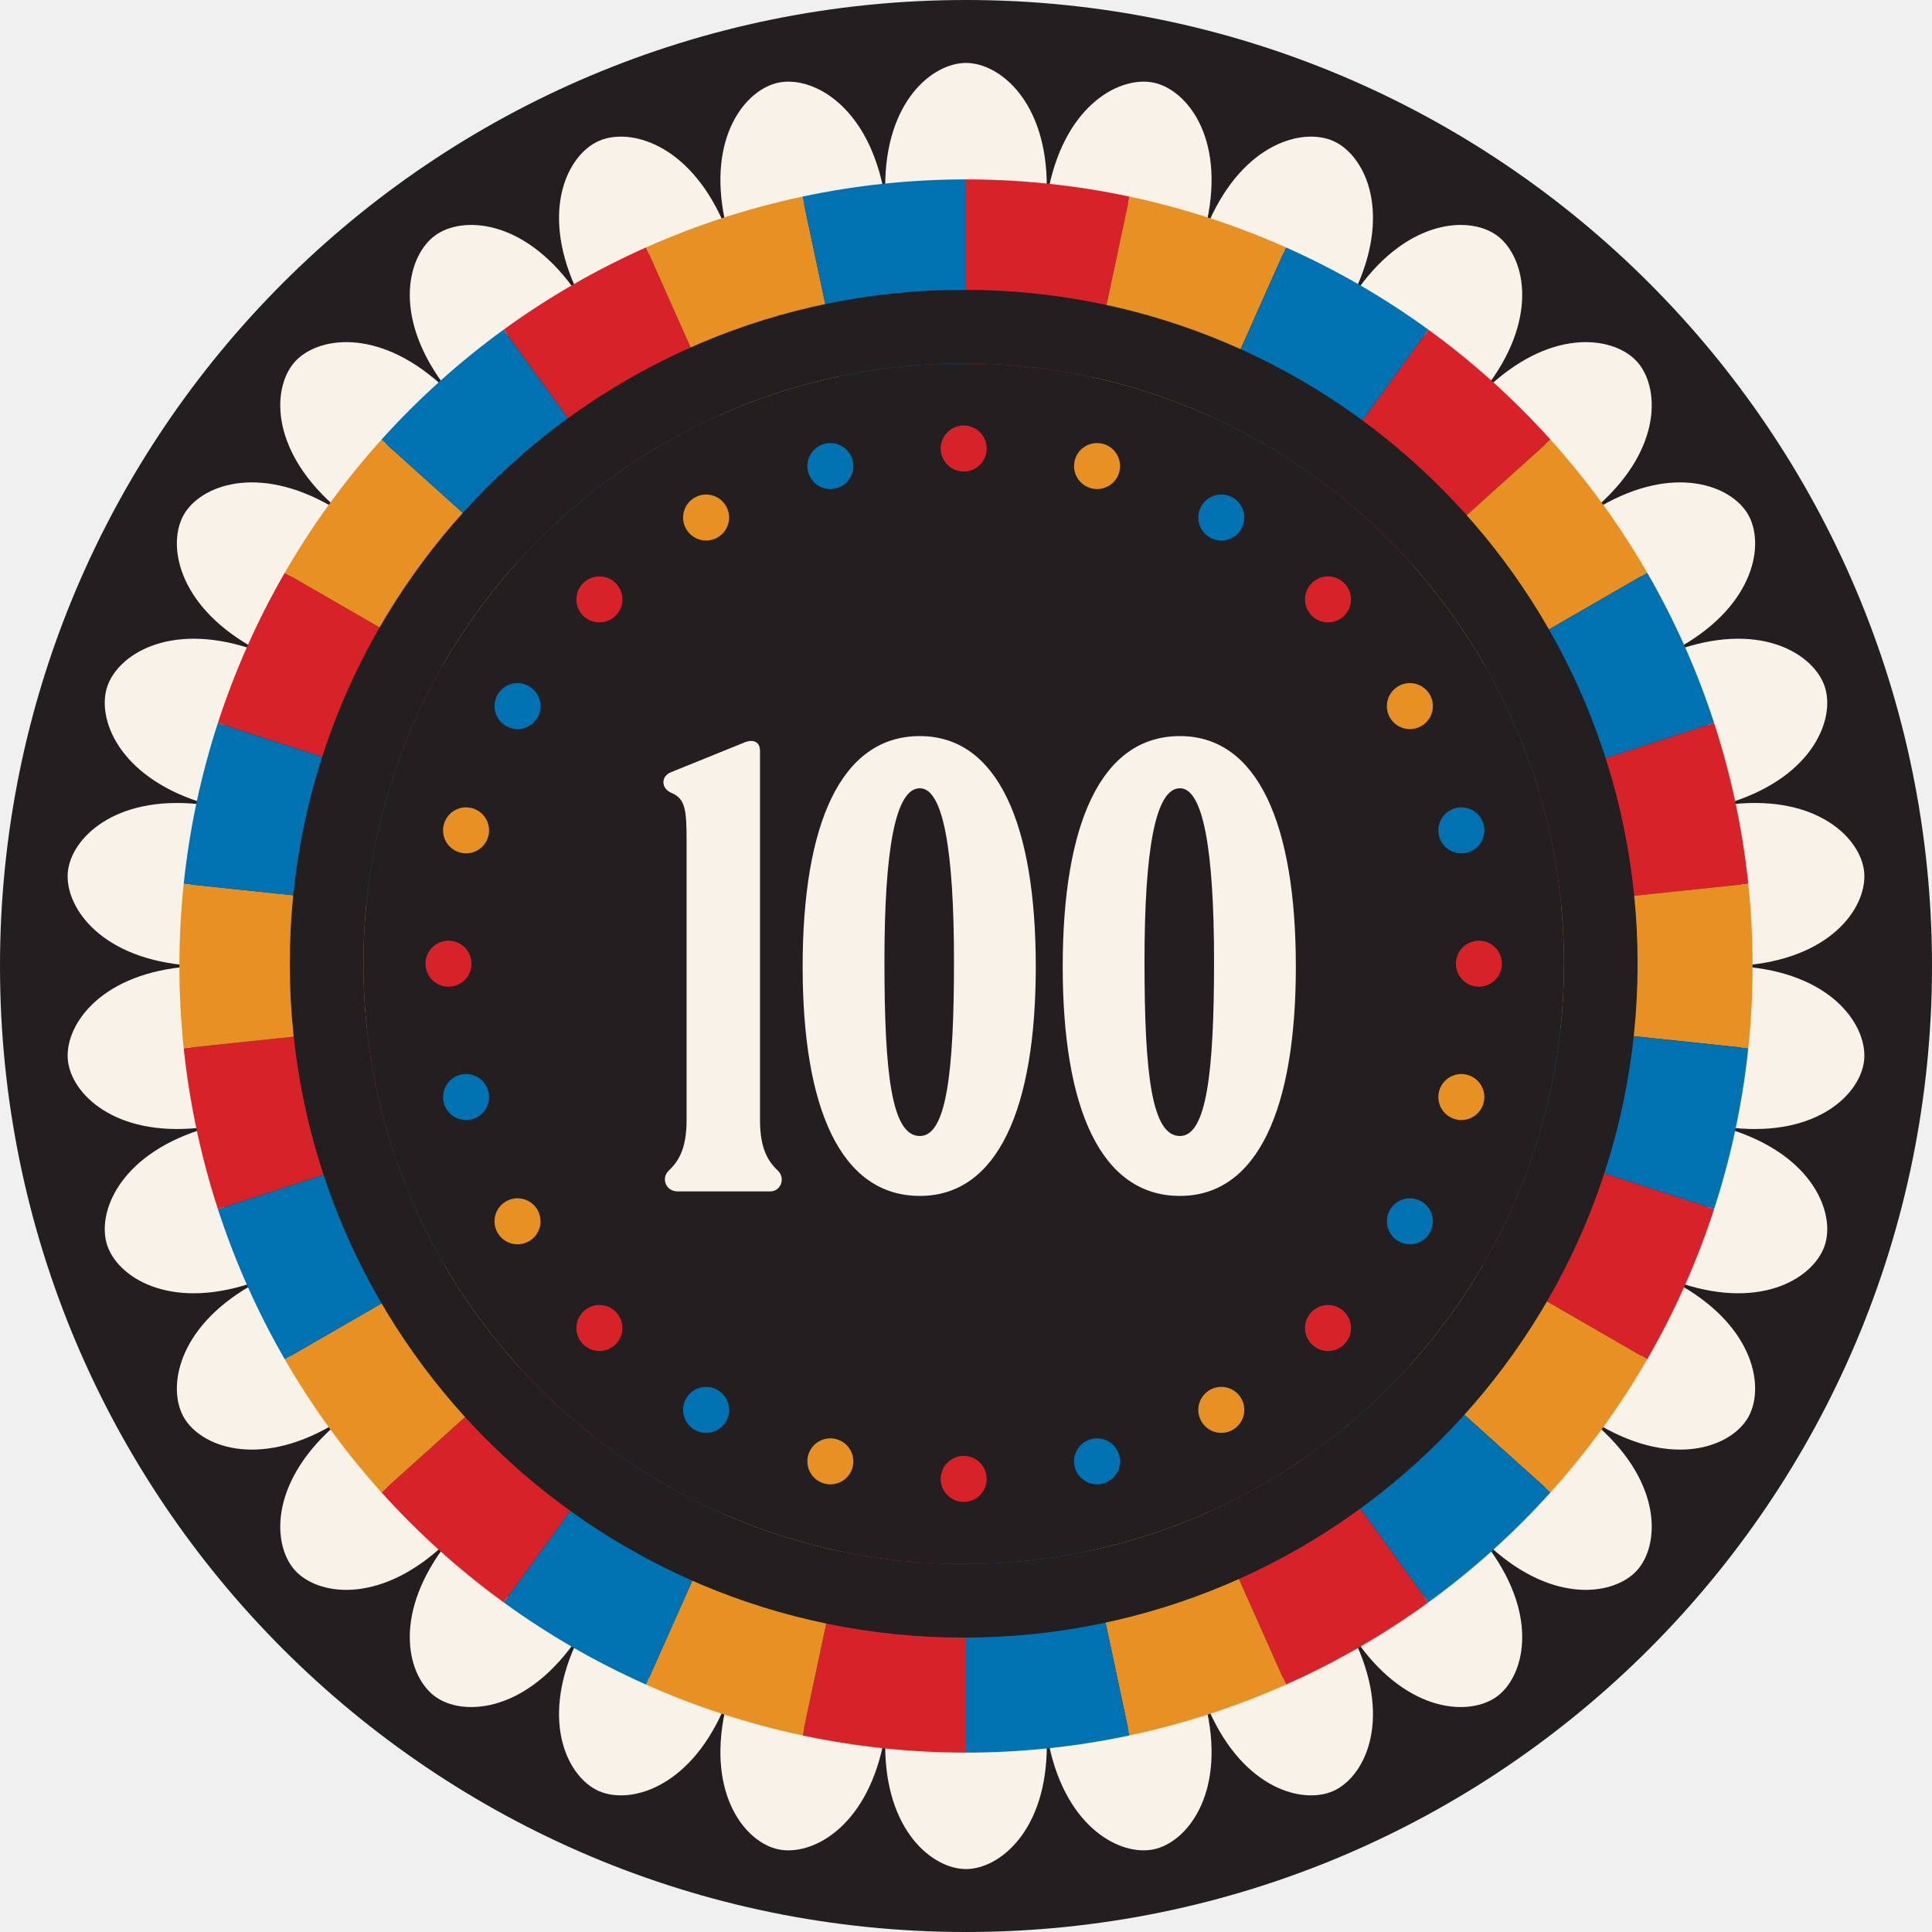
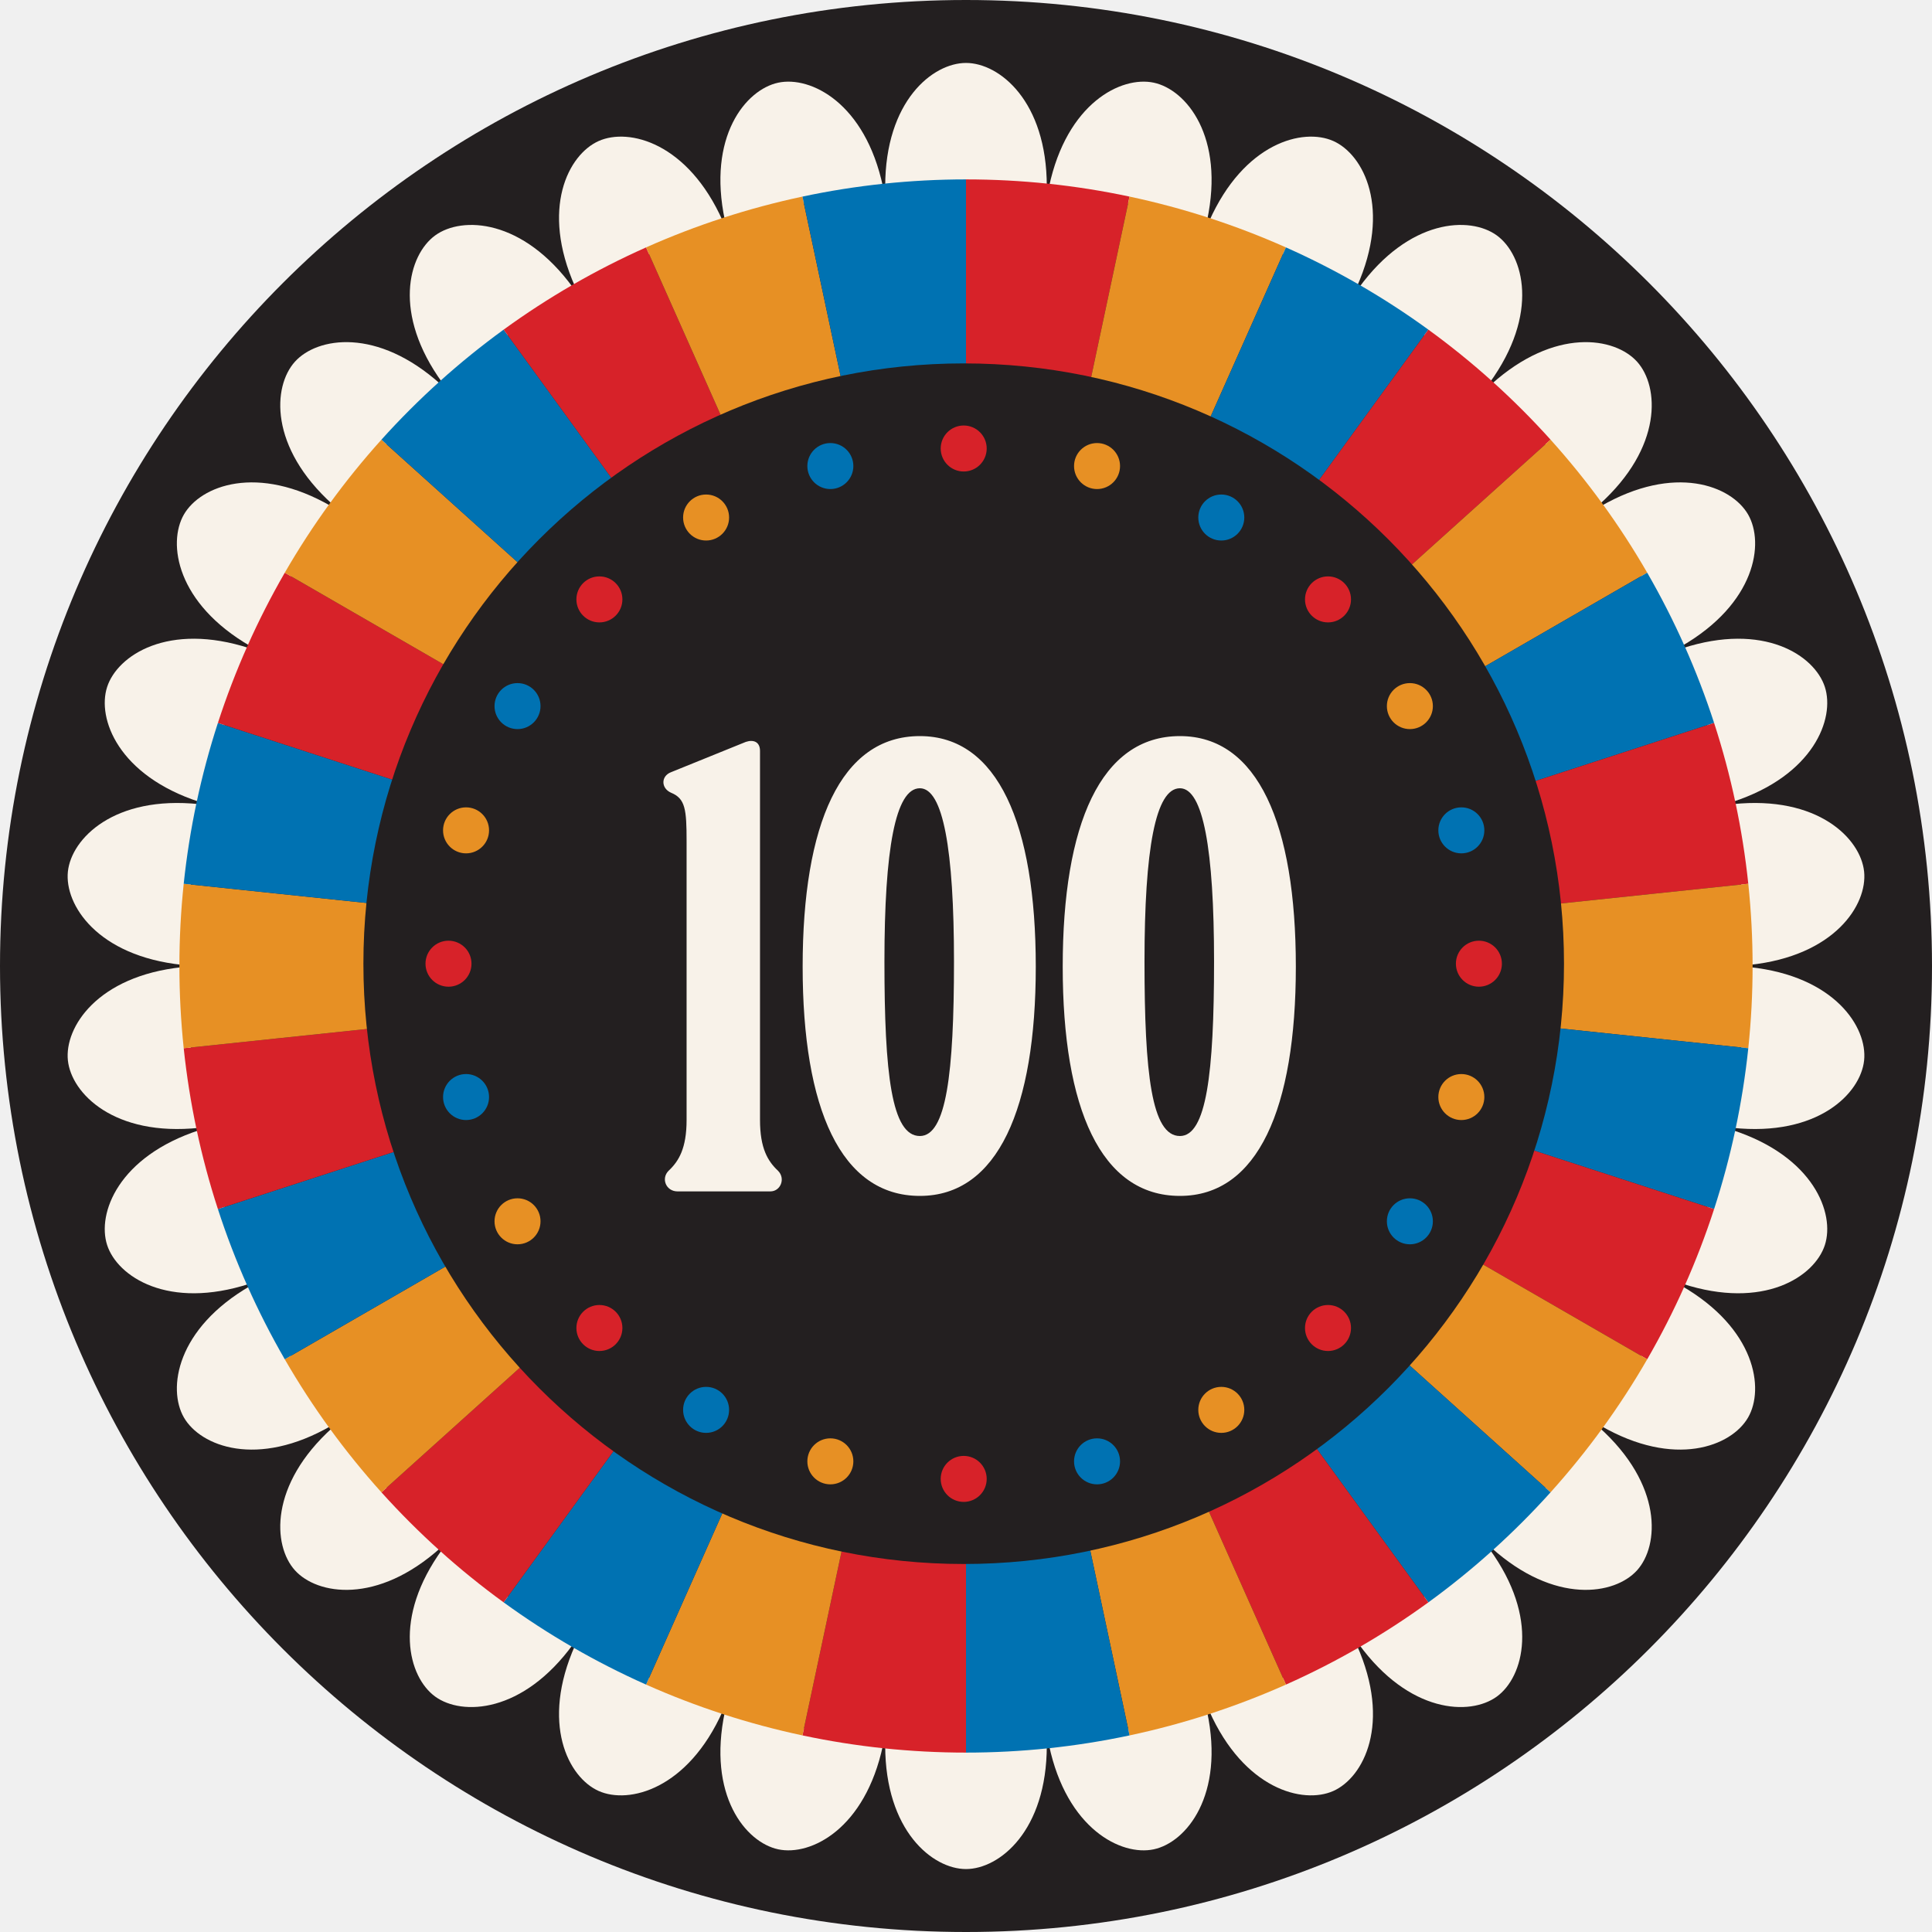
- <svg xmlns="http://www.w3.org/2000/svg" xmlns:xlink="http://www.w3.org/1999/xlink" width="420" height="420" viewBox="0 0 420 420" fill="none">
+ <svg xmlns="http://www.w3.org/2000/svg" width="420" height="420" viewBox="0 0 420 420" fill="none">
  <rect width="420" height="420" rx="210" fill="#231F20" />
  <g clip-path="url(#clip0_764_2)">
    <rect width="404" height="404" transform="translate(8 8)" fill="#231F20" />
    <path d="M228.05 40.598C231.917 22.406 243.742 16.469 250.817 17.973C257.891 19.477 266.279 29.71 262.413 47.902L228.05 40.598Z" fill="#F8F2E9" />
    <path d="M295.391 62.585C306.323 47.539 319.541 46.925 325.392 51.176C331.244 55.427 334.744 68.188 323.812 83.234L295.391 62.585Z" fill="#F8F2E9" />
    <path d="M347.968 110.062C364.074 100.762 376.399 105.578 380.016 111.841C383.632 118.105 381.64 131.186 365.533 140.485L347.968 110.062Z" fill="#F8F2E9" />
    <path d="M376.688 174.818C395.185 172.874 404.486 182.286 405.242 189.479C405.998 196.672 398.857 207.812 380.361 209.756L376.688 174.818Z" fill="#F8F2E9" />
    <path d="M376.587 245.658C394.275 251.405 398.944 263.786 396.709 270.665C394.474 277.544 383.419 284.816 365.731 279.069L376.587 245.658Z" fill="#F8F2E9" />
    <path d="M347.681 310.333C361.503 322.777 360.732 335.987 355.892 341.362C351.052 346.737 337.996 348.884 324.174 336.44L347.681 310.333Z" fill="#F8F2E9" />
    <path d="M294.969 357.658C302.534 374.649 296.457 386.403 289.849 389.345C283.242 392.286 270.441 388.938 262.876 371.947L294.969 357.658Z" fill="#F8F2E9" />
    <path d="M227.565 379.453C227.565 398.051 217.233 406.317 210 406.317C202.767 406.317 192.435 398.051 192.435 379.453H227.565Z" fill="#F8F2E9" />
    <path d="M157.124 371.947C149.559 388.938 136.758 392.286 130.151 389.345C123.543 386.403 117.466 374.649 125.031 357.658L157.124 371.947Z" fill="#F8F2E9" />
    <path d="M95.826 336.439C82.004 348.884 68.948 346.737 64.108 341.362C59.268 335.987 58.497 322.777 72.319 310.332L95.826 336.439Z" fill="#F8F2E9" />
    <path d="M54.269 279.069C36.581 284.817 25.526 277.544 23.291 270.665C21.056 263.787 25.725 251.405 43.413 245.658L54.269 279.069Z" fill="#F8F2E9" />
    <path d="M39.64 209.756C21.143 207.812 14.002 196.672 14.758 189.479C15.514 182.286 24.815 172.874 43.312 174.818L39.64 209.756Z" fill="#F8F2E9" />
    <path d="M54.467 140.486C38.36 131.186 36.368 118.105 39.984 111.842C43.601 105.578 55.925 100.763 72.032 110.062L54.467 140.486Z" fill="#F8F2E9" />
    <path d="M96.188 83.234C85.256 68.188 88.756 55.428 94.608 51.176C100.459 46.925 113.677 47.539 124.609 62.585L96.188 83.234Z" fill="#F8F2E9" />
    <path d="M157.587 47.902C153.721 29.71 162.109 19.477 169.183 17.973C176.258 16.469 188.083 22.406 191.95 40.598L157.587 47.902Z" fill="#F8F2E9" />
    <g clip-path="url(#clip1_764_2)">
      <path d="M365.731 140.931C383.419 135.183 394.473 142.456 396.708 149.335C398.944 156.213 394.275 168.595 376.587 174.342L365.731 140.931Z" fill="#F8F2E9" />
      <path d="M380.36 210.244C398.857 212.188 405.998 223.328 405.242 230.521C404.486 237.714 395.185 247.126 376.688 245.182L380.36 210.244Z" fill="#F8F2E9" />
      <path d="M365.533 279.515C381.64 288.814 383.632 301.895 380.015 308.159C376.399 314.422 364.074 319.238 347.968 309.938L365.533 279.515Z" fill="#F8F2E9" />
      <path d="M323.812 336.766C334.744 351.812 331.244 364.573 325.392 368.824C319.541 373.075 306.323 372.461 295.391 357.415L323.812 336.766Z" fill="#F8F2E9" />
      <path d="M262.412 372.098C266.279 390.29 257.891 400.523 250.816 402.027C243.742 403.531 231.916 397.594 228.05 379.402L262.412 372.098Z" fill="#F8F2E9" />
      <path d="M191.95 379.402C188.083 397.594 176.258 403.531 169.183 402.027C162.108 400.523 153.72 390.29 157.587 372.098L191.95 379.402Z" fill="#F8F2E9" />
      <path d="M124.609 357.415C113.677 372.461 100.459 373.075 94.608 368.824C88.756 364.573 85.256 351.812 96.188 336.766L124.609 357.415Z" fill="#F8F2E9" />
      <path d="M72.032 309.938C55.925 319.238 43.601 314.422 39.984 308.159C36.368 301.895 38.36 288.814 54.467 279.515L72.032 309.938Z" fill="#F8F2E9" />
      <path d="M43.312 245.182C24.815 247.126 15.514 237.714 14.758 230.521C14.002 223.328 21.143 212.188 39.639 210.244L43.312 245.182Z" fill="#F8F2E9" />
      <path d="M43.413 174.342C25.725 168.595 21.056 156.214 23.291 149.335C25.526 142.456 36.581 135.184 54.269 140.931L43.413 174.342Z" fill="#F8F2E9" />
      <path d="M72.319 109.668C58.497 97.223 59.268 84.013 64.108 78.638C68.948 73.263 82.004 71.116 95.826 83.561L72.319 109.668Z" fill="#F8F2E9" />
      <path d="M125.031 62.342C117.466 45.351 123.543 33.597 130.15 30.655C136.758 27.714 149.559 31.062 157.124 48.053L125.031 62.342Z" fill="#F8F2E9" />
      <path d="M192.435 40.548C192.435 21.949 202.767 13.683 210 13.683C217.233 13.683 227.565 21.949 227.565 40.548L192.435 40.548Z" fill="#F8F2E9" />
      <path d="M262.876 48.053C270.441 31.062 283.242 27.714 289.849 30.655C296.457 33.597 302.534 45.351 294.969 62.342L262.876 48.053Z" fill="#F8F2E9" />
      <path d="M324.174 83.561C337.996 71.116 351.052 73.263 355.892 78.638C360.731 84.013 361.502 97.223 347.681 109.668L324.174 83.561Z" fill="#F8F2E9" />
    </g>
    <path d="M210 39C221.949 39 233.865 40.252 245.553 42.737L210 210V39Z" fill="#D72229" />
    <path d="M245.553 42.737C257.241 45.221 268.636 48.924 279.552 53.784L210 210L245.553 42.737Z" fill="#E79024" />
    <path d="M279.552 53.784C290.468 58.644 300.844 64.635 310.511 71.658L210 210L279.552 53.784Z" fill="#0072B2" />
    <path d="M310.511 71.658C320.178 78.681 329.082 86.699 337.078 95.579L210 210L310.511 71.658Z" fill="#D72229" />
    <path d="M337.078 95.579C345.073 104.458 352.116 114.152 358.09 124.5L210 210L337.078 95.579Z" fill="#E79024" />
    <path d="M358.09 124.5C364.065 134.848 368.938 145.794 372.631 157.158L210 210L358.09 124.5Z" fill="#0072B2" />
    <path d="M372.631 157.158C376.323 168.522 378.814 180.242 380.063 192.126L210 210L372.631 157.158Z" fill="#D72229" />
    <path d="M380.063 192.126C381.312 204.009 381.312 215.991 380.063 227.874L210 210L380.063 192.126Z" fill="#E79024" />
    <path d="M380.063 227.874C378.814 239.758 376.323 251.478 372.631 262.842L210 210L380.063 227.874Z" fill="#0072B2" />
    <path d="M372.631 262.842C368.938 274.206 364.065 285.152 358.09 295.5L210 210L372.631 262.842Z" fill="#D72229" />
    <path d="M358.09 295.5C352.116 305.848 345.073 315.542 337.078 324.421L210 210L358.09 295.5Z" fill="#E79024" />
    <path d="M337.078 324.421C329.082 333.301 320.178 341.318 310.511 348.342L210 210L337.078 324.421Z" fill="#0072B2" />
    <path d="M310.511 348.342C300.844 355.365 290.468 361.356 279.552 366.216L210 210L310.511 348.342Z" fill="#D72229" />
    <path d="M279.552 366.216C268.636 371.076 257.241 374.779 245.553 377.263L210 210L279.552 366.216Z" fill="#E79024" />
    <path d="M245.553 377.263C233.865 379.748 221.949 381 210 381V210L245.553 377.263Z" fill="#0072B2" />
    <path d="M210 381C198.051 381 186.135 379.748 174.447 377.263L210 210V381Z" fill="#D72229" />
    <path d="M174.447 377.263C162.759 374.779 151.364 371.076 140.448 366.216L210 210L174.447 377.263Z" fill="#E79024" />
    <path d="M140.448 366.216C129.532 361.356 119.156 355.365 109.489 348.342L210 210L140.448 366.216Z" fill="#0072B2" />
    <path d="M109.489 348.342C99.822 341.318 90.918 333.301 82.922 324.421L210 210L109.489 348.342Z" fill="#D72229" />
    <path d="M82.922 324.421C74.927 315.542 67.884 305.848 61.91 295.5L210 210L82.922 324.421Z" fill="#E79024" />
    <path d="M61.91 295.5C55.935 285.152 51.062 274.206 47.369 262.842L210 210L61.91 295.5Z" fill="#0072B2" />
    <path d="M47.369 262.842C43.677 251.478 41.186 239.758 39.937 227.874L210 210L47.369 262.842Z" fill="#D72229" />
    <path d="M39.937 227.874C38.688 215.991 38.688 204.009 39.937 192.126L210 210L39.937 227.874Z" fill="#E79024" />
    <path d="M39.937 192.126C41.186 180.242 43.677 168.522 47.369 157.158L210 210L39.937 192.126Z" fill="#0072B2" />
    <path d="M47.369 157.158C51.062 145.794 55.935 134.848 61.91 124.5L210 210L47.369 157.158Z" fill="#D72229" />
    <path d="M61.91 124.5C67.884 114.152 74.927 104.458 82.922 95.579L210 210L61.91 124.5Z" fill="#E79024" />
    <path d="M82.922 95.579C90.918 86.699 99.822 78.681 109.489 71.658L210 210L82.922 95.579Z" fill="#0072B2" />
    <path d="M109.489 71.658C119.156 64.635 129.532 58.644 140.448 53.784L210 210L109.489 71.658Z" fill="#D72229" />
    <path d="M140.448 53.784C151.364 48.924 162.759 45.221 174.447 42.737L210 210L140.448 53.784Z" fill="#E79024" />
    <path d="M174.447 42.737C186.135 40.252 198.051 39 210 39V210L174.447 42.737Z" fill="#0072B2" />
-     <use xlink:href="#stroke0_764_2" fill="#231F20" />
-     <mask id="stroke1_764_2" maskUnits="userSpaceOnUse" x="63" y="63" width="293" height="293" fill="black">
-       <rect fill="white" x="63" y="63" width="293" height="293" />
-       <use xlink:href="#stroke0_764_2" />
-     </mask>
-     <path d="M340 209.5C340 281.573 281.573 340 209.5 340C137.427 340 79 281.573 79 209.5C79 137.427 137.427 79 209.5 79C281.573 79 340 137.427 340 209.5Z" stroke-width="32" stroke="#231F20" mask="url(#stroke1_764_2)" />
+     <path d="M209.5 340C281.573 340 340 281.573 340 209.5C340 137.427 281.573 79 209.5 79C137.427 79 79 137.427 79 209.5C79 281.573 137.427 340 209.5 340Z" fill="#231F20" />
    <circle cx="180.512" cy="101.316" r="5" fill="#0072B2" />
    <circle cx="153.5" cy="112.505" r="5" fill="#E79024" />
    <circle cx="130.304" cy="130.304" r="5" fill="#D72229" />
    <circle cx="112.505" cy="153.5" r="5" fill="#0072B2" />
    <circle cx="101.316" cy="180.512" r="5" fill="#E79024" />
    <circle cx="97.5" cy="209.5" r="5" fill="#D72229" />
    <circle cx="101.316" cy="238.488" r="5" fill="#0072B2" />
    <circle cx="112.505" cy="265.5" r="5" fill="#E79024" />
    <circle cx="130.304" cy="288.696" r="5" fill="#D72229" />
    <circle cx="153.5" cy="306.495" r="5" fill="#0072B2" />
    <circle cx="180.512" cy="317.684" r="5" fill="#E79024" />
    <circle cx="209.5" cy="321.5" r="5" fill="#D72229" />
    <circle cx="238.488" cy="317.684" r="5" fill="#0072B2" />
    <circle cx="265.5" cy="306.495" r="5" fill="#E79024" />
    <circle cx="288.696" cy="288.696" r="5" fill="#D72229" />
    <circle cx="306.495" cy="265.5" r="5" fill="#0072B2" />
    <circle cx="317.684" cy="238.488" r="5" fill="#E79024" />
    <circle cx="321.5" cy="209.5" r="5" fill="#D72229" />
    <circle cx="317.684" cy="180.512" r="5" fill="#0072B2" />
    <circle cx="306.495" cy="153.5" r="5" fill="#E79024" />
    <circle cx="288.696" cy="130.304" r="5" fill="#D72229" />
    <circle cx="265.5" cy="112.505" r="5" fill="#0072B2" />
    <circle cx="238.488" cy="101.316" r="5" fill="#E79024" />
    <circle cx="209.5" cy="97.5" r="5" fill="#D72229" />
    <path d="M145.339 254.52C147.579 252.42 149.259 249.62 149.259 243.46V182.84C149.259 175.98 148.979 173.6 145.899 172.34C143.659 171.36 143.659 168.7 145.899 167.86L162.139 161.28C163.819 160.72 165.219 161.28 165.219 163.24V243.46C165.219 249.62 166.899 252.42 169.139 254.52C170.819 256.2 169.699 259 167.459 259H147.299C144.779 259 143.659 256.2 145.339 254.52ZM192.269 209.02C192.269 233.38 193.809 246.96 199.969 246.96C205.709 246.96 207.389 233.38 207.389 209.02C207.389 184.66 205.009 171.36 199.969 171.36C194.649 171.36 192.269 184.66 192.269 209.02ZM174.489 210.14C174.489 179.2 182.749 160.02 199.969 160.02C216.909 160.02 225.169 179.2 225.169 210.14C225.169 240.94 216.909 259.98 199.969 259.98C182.749 259.98 174.489 240.94 174.489 210.14ZM248.805 209.02C248.805 233.38 250.345 246.96 256.505 246.96C262.245 246.96 263.925 233.38 263.925 209.02C263.925 184.66 261.545 171.36 256.505 171.36C251.185 171.36 248.805 184.66 248.805 209.02ZM231.025 210.14C231.025 179.2 239.285 160.02 256.505 160.02C273.445 160.02 281.705 179.2 281.705 210.14C281.705 240.94 273.445 259.98 256.505 259.98C239.285 259.98 231.025 240.94 231.025 210.14Z" fill="#F8F2E9" />
  </g>
  <defs>
    <clipPath id="clip0_764_2">
      <rect width="404" height="404" rx="202" fill="white" transform="translate(8 8)" />
    </clipPath>
    <clipPath id="clip1_764_2">
      <rect width="404" height="404" fill="white" transform="translate(283.937 -65.937) rotate(60)" />
    </clipPath>
-     <path id="stroke0_764_2" d="M209.5 340C281.573 340 340 281.573 340 209.5C340 137.427 281.573 79 209.5 79C137.427 79 79 137.427 79 209.5C79 281.573 137.427 340 209.5 340Z" />
  </defs>
</svg>
